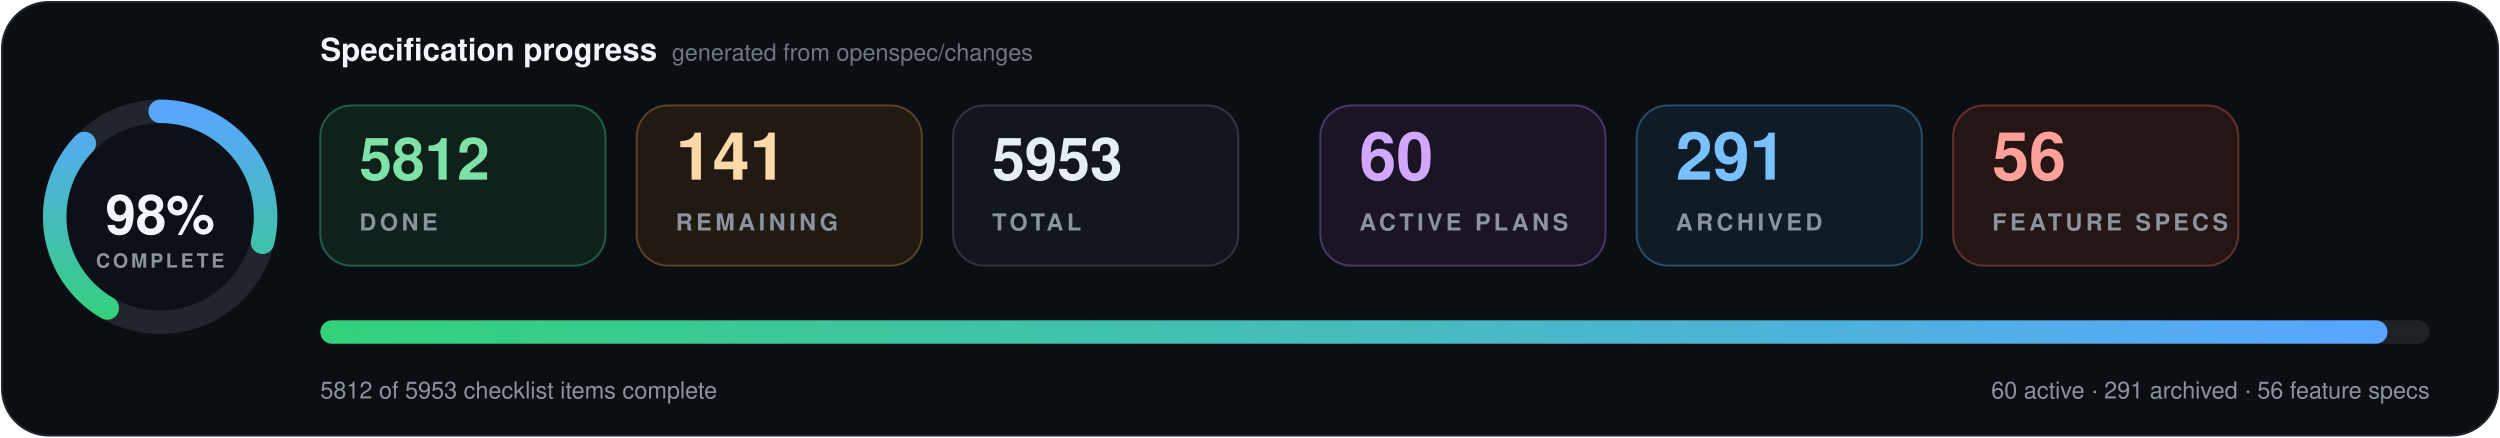
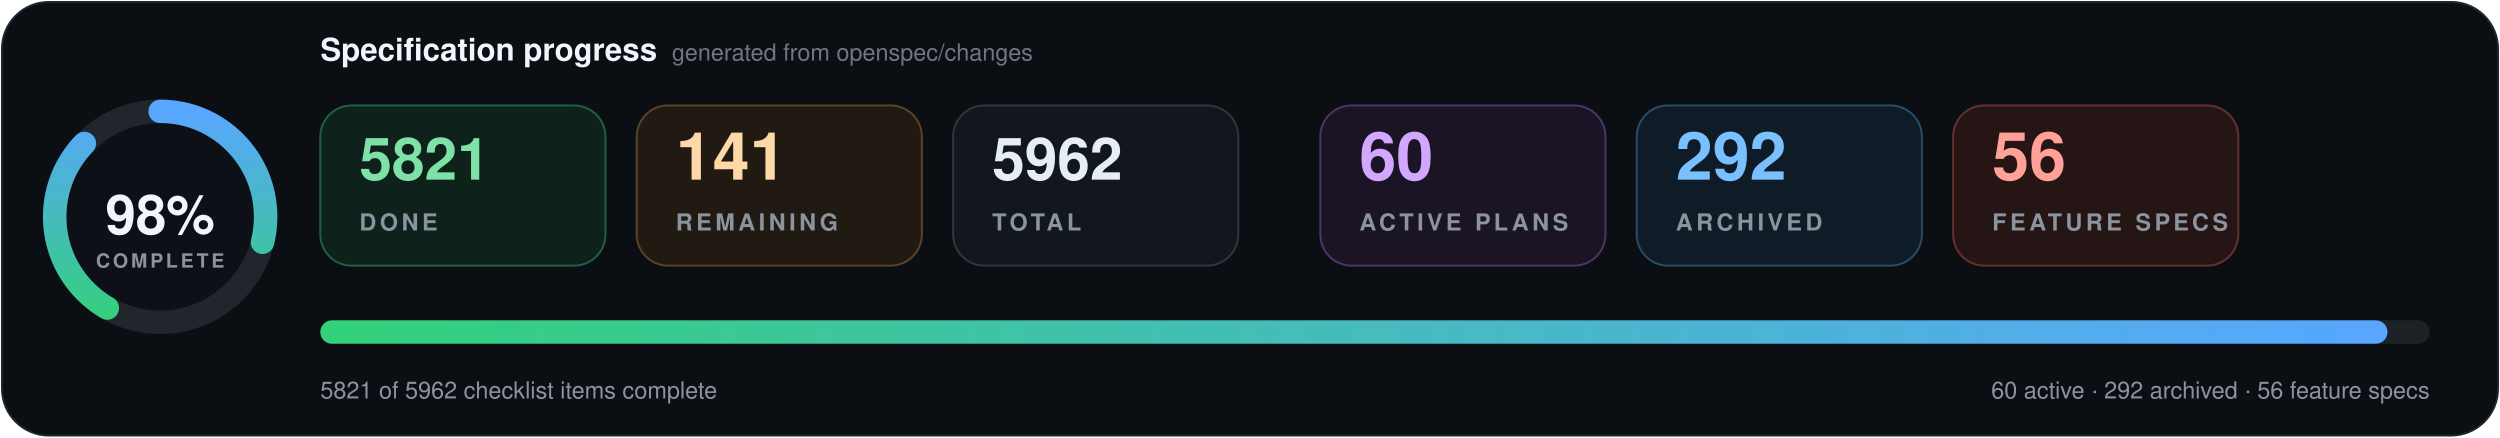
- <svg xmlns="http://www.w3.org/2000/svg" data-cache-version="1794760157" width="1280" height="224" viewBox="0 0 1280 224" role="img" aria-labelledby="title description" font-family="system-ui, -apple-system, BlinkMacSystemFont, 'Segoe UI', Helvetica, Arial, sans-serif" font-variant-numeric="tabular-nums">
+ <svg xmlns="http://www.w3.org/2000/svg" data-cache-version="1794770304" width="1280" height="224" viewBox="0 0 1280 224" role="img" aria-labelledby="title description" font-family="system-ui, -apple-system, BlinkMacSystemFont, 'Segoe UI', Helvetica, Arial, sans-serif" font-variant-numeric="tabular-nums">
  <defs>
    <linearGradient id="progress" x1="0" x2="1">
      <stop offset="0" stop-color="#33d17a" />
      <stop offset="1" stop-color="#58a6ff" />
    </linearGradient>
    <filter id="shadow" x="-10%" y="-20%" width="120%" height="150%">
      <feDropShadow dx="0" dy="7" stdDeviation="9" flood-color="#000" flood-opacity=".28" />
    </filter>
  </defs>
  <rect x="1" y="1" width="1278" height="222" rx="24" fill="#0b0f14" stroke="#21262d" />
  <g transform="translate(82 111)">
    <circle r="54" fill="#0d1117" stroke="#21262d" stroke-width="12" />
    <circle r="54" fill="none" stroke="url(#progress)" stroke-width="12" stroke-linecap="round" pathLength="100" stroke-dasharray="98 100" transform="rotate(-90)" />
    <text y="-1" text-anchor="middle" dominant-baseline="middle" fill="#f0f6fc" font-size="28" font-weight="800">98%</text>
    <text y="26" text-anchor="middle" fill="#8b949e" font-size="10" font-weight="700" letter-spacing="1.5">COMPLETE</text>
  </g>
  <text x="164" y="31" fill="#f0f6fc" font-size="16" font-weight="750">Specification progress</text>
  <text x="344" y="31" fill="#6e7681" font-size="12">generated from openspec/changes</text>
  <g transform="translate(164 54)">
    <rect width="146" height="82" rx="16" fill="#0f211b" stroke="#1f5f46" />
-     <text x="20" y="38" fill="#7ee2a8" font-size="30" font-weight="750">5812</text>
+     <text x="20" y="38" fill="#7ee2a8" font-size="30" font-weight="750">5821</text>
    <text x="20" y="64" fill="#8b949e" font-size="12" font-weight="700" letter-spacing="1.8">DONE</text>
  </g>
  <g transform="translate(326 54)">
    <rect width="146" height="82" rx="16" fill="#211a13" stroke="#5d4225" />
    <text x="20" y="38" fill="#ffd8a8" font-size="34" font-weight="750">141</text>
    <text x="20" y="64" fill="#8b949e" font-size="12" font-weight="700" letter-spacing="1.8">REMAINING</text>
  </g>
  <g transform="translate(488 54)">
    <rect width="146" height="82" rx="16" fill="#12171d" stroke="#30363d" />
-     <text x="20" y="38" fill="#e6edf3" font-size="30" font-weight="750">5953</text>
+     <text x="20" y="38" fill="#e6edf3" font-size="30" font-weight="750">5962</text>
    <text x="20" y="64" fill="#8b949e" font-size="12" font-weight="700" letter-spacing="1.8">TOTAL</text>
  </g>
  <g transform="translate(676 54)">
    <rect width="146" height="82" rx="16" fill="#1a1424" stroke="#4c3569" />
    <text x="20" y="38" fill="#d2a8ff" font-size="34" font-weight="750">60</text>
    <text x="20" y="64" fill="#8b949e" font-size="12" font-weight="700" letter-spacing="1.8">ACTIVE PLANS</text>
  </g>
  <g transform="translate(838 54)">
    <rect width="146" height="82" rx="16" fill="#0f1c27" stroke="#274d69" />
-     <text x="20" y="38" fill="#79c0ff" font-size="34" font-weight="750">291</text>
+     <text x="20" y="38" fill="#79c0ff" font-size="34" font-weight="750">292</text>
    <text x="20" y="64" fill="#8b949e" font-size="12" font-weight="700" letter-spacing="1.8">ARCHIVED</text>
  </g>
  <g transform="translate(1000 54)">
    <rect width="146" height="82" rx="16" fill="#251514" stroke="#65302d" />
    <text x="20" y="38" fill="#ffa198" font-size="34" font-weight="750">56</text>
    <text x="20" y="64" fill="#8b949e" font-size="12" font-weight="700" letter-spacing="1.8">FEATURE SPECS</text>
  </g>
  <g filter="url(#shadow)">
    <rect x="164" y="164" width="1080" height="12" rx="6" fill="#1b2128" />
    <rect x="164" y="164" width="1058.4" height="12" rx="6" fill="url(#progress)" />
  </g>
-   <text x="164" y="204" fill="#8b949e" font-size="12">5812 of 5953 checklist items complete</text>
-   <text x="1244" y="204" text-anchor="end" fill="#8b949e" font-size="12">60 active · 291 archived · 56 feature specs</text>
+   <text x="164" y="204" fill="#8b949e" font-size="12">5821 of 5962 checklist items complete</text>
+   <text x="1244" y="204" text-anchor="end" fill="#8b949e" font-size="12">60 active · 292 archived · 56 feature specs</text>
</svg>
